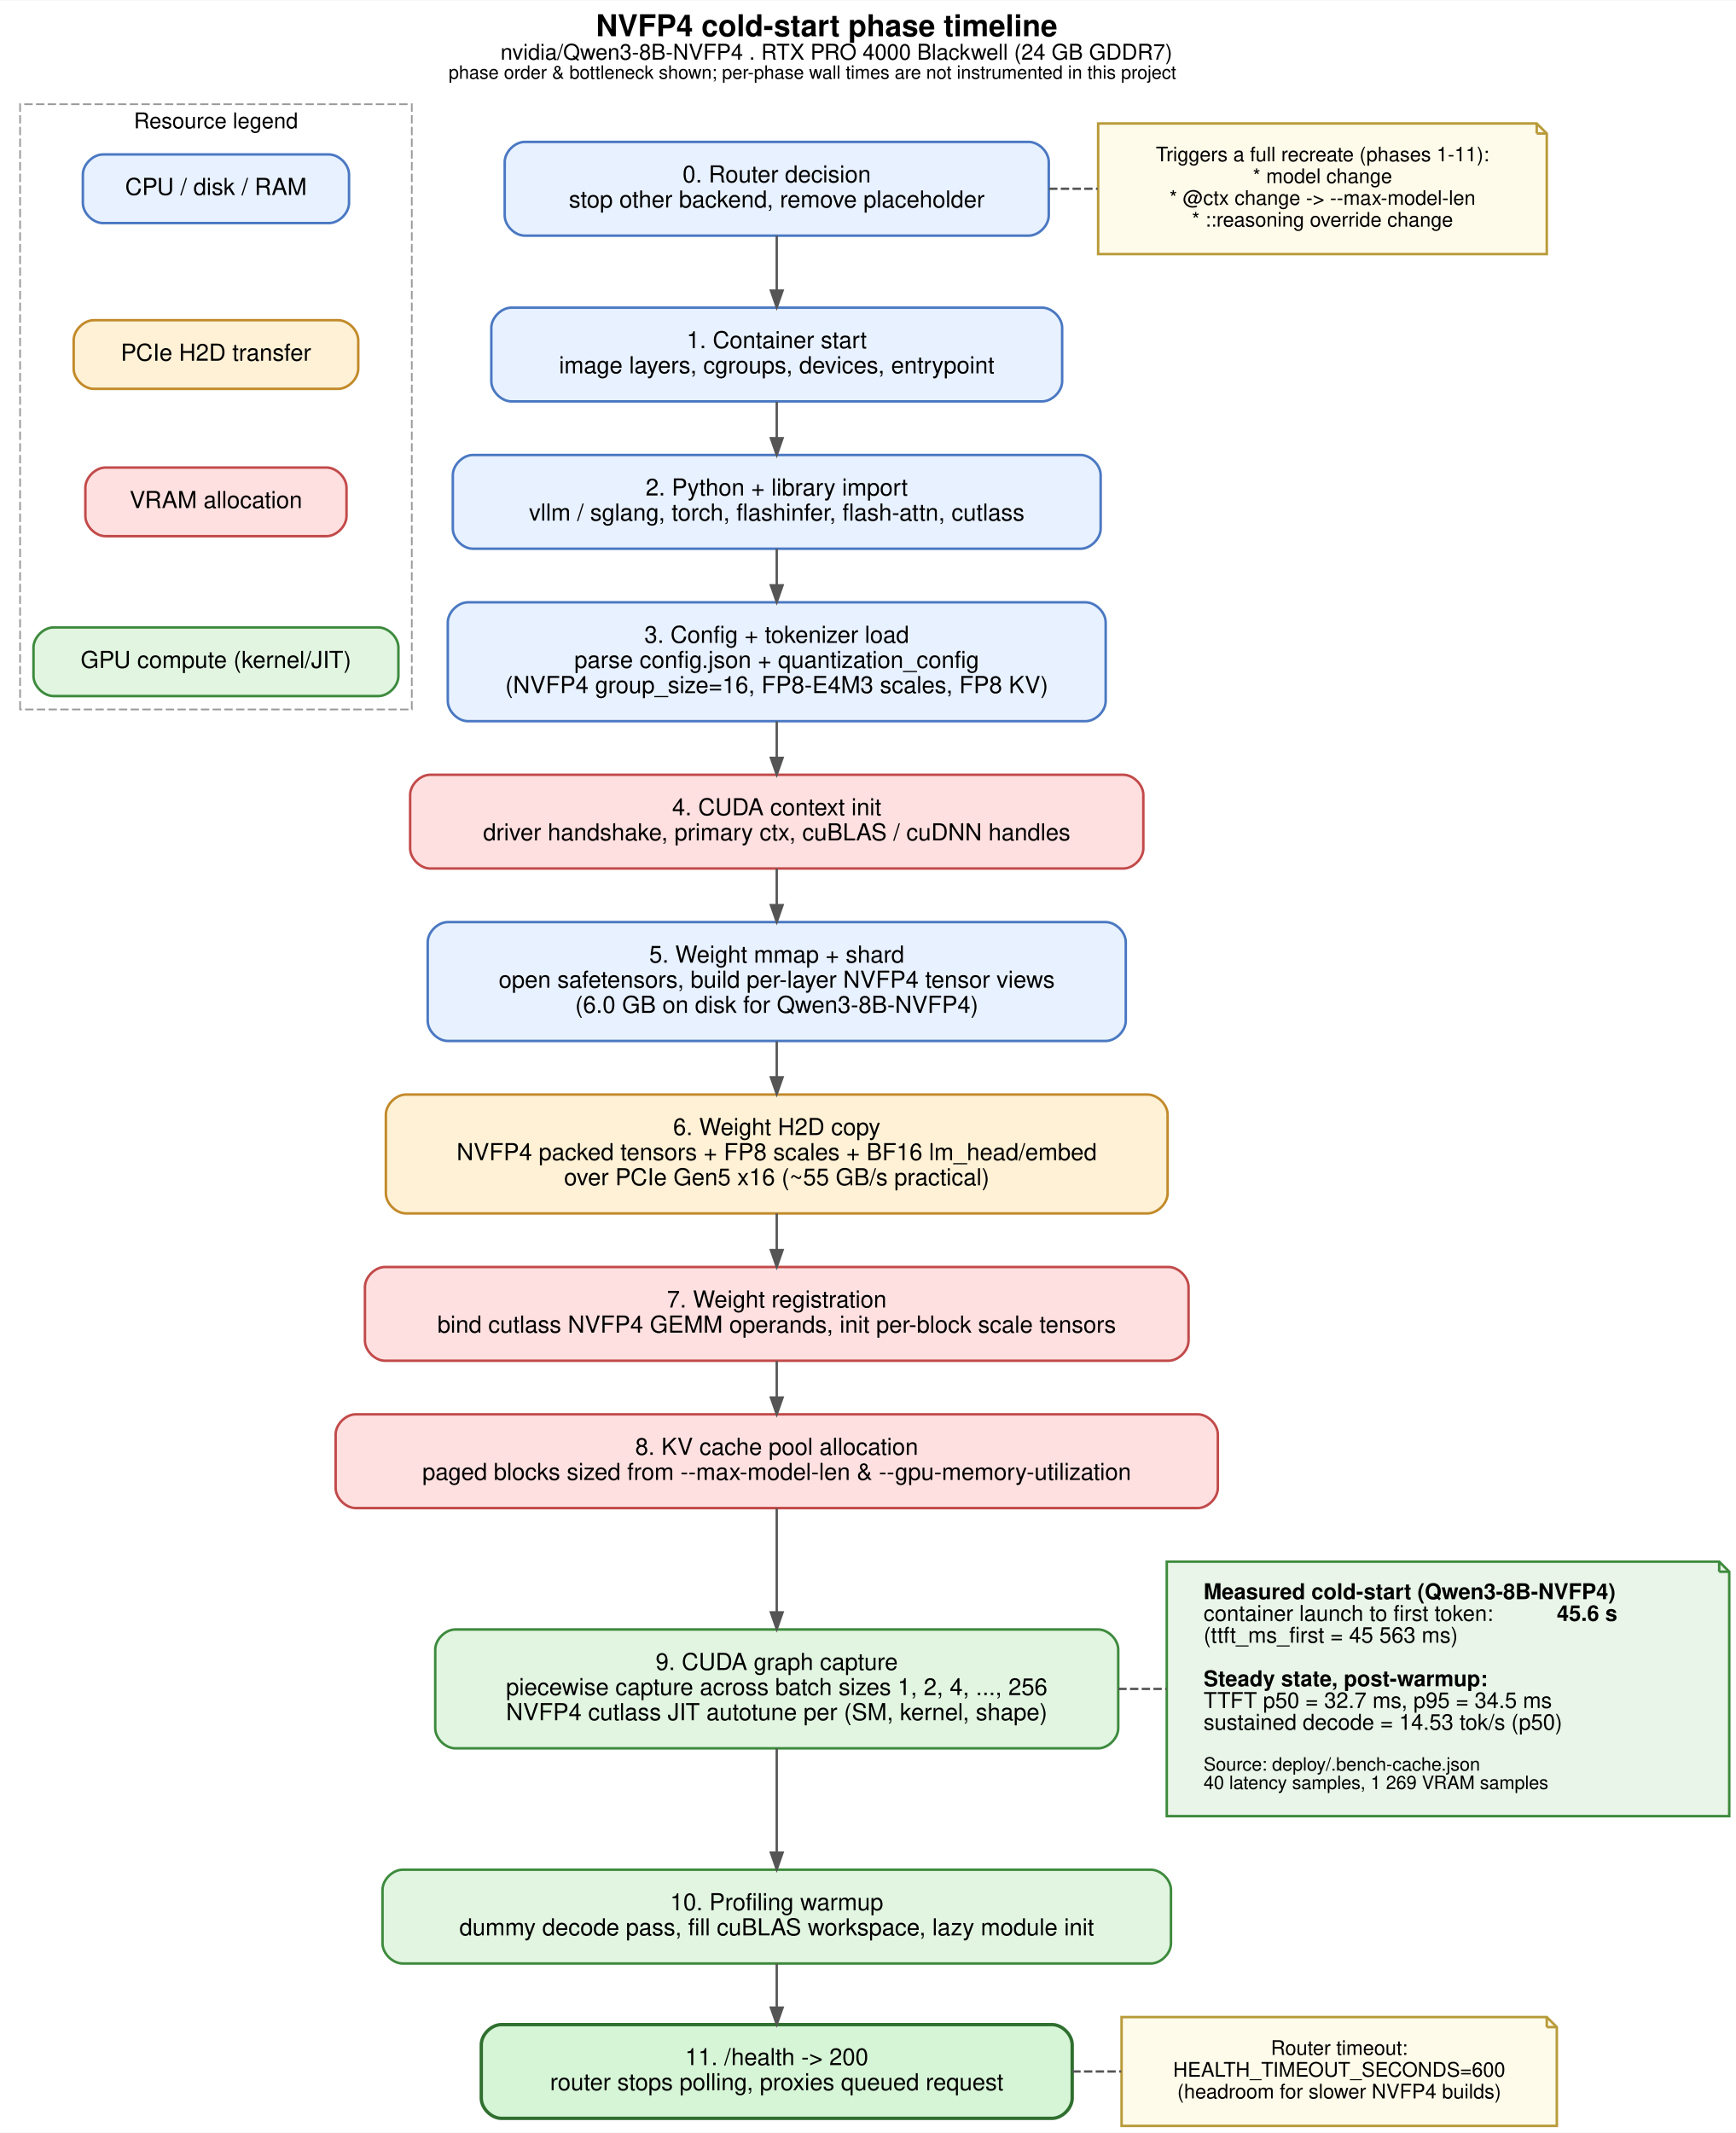
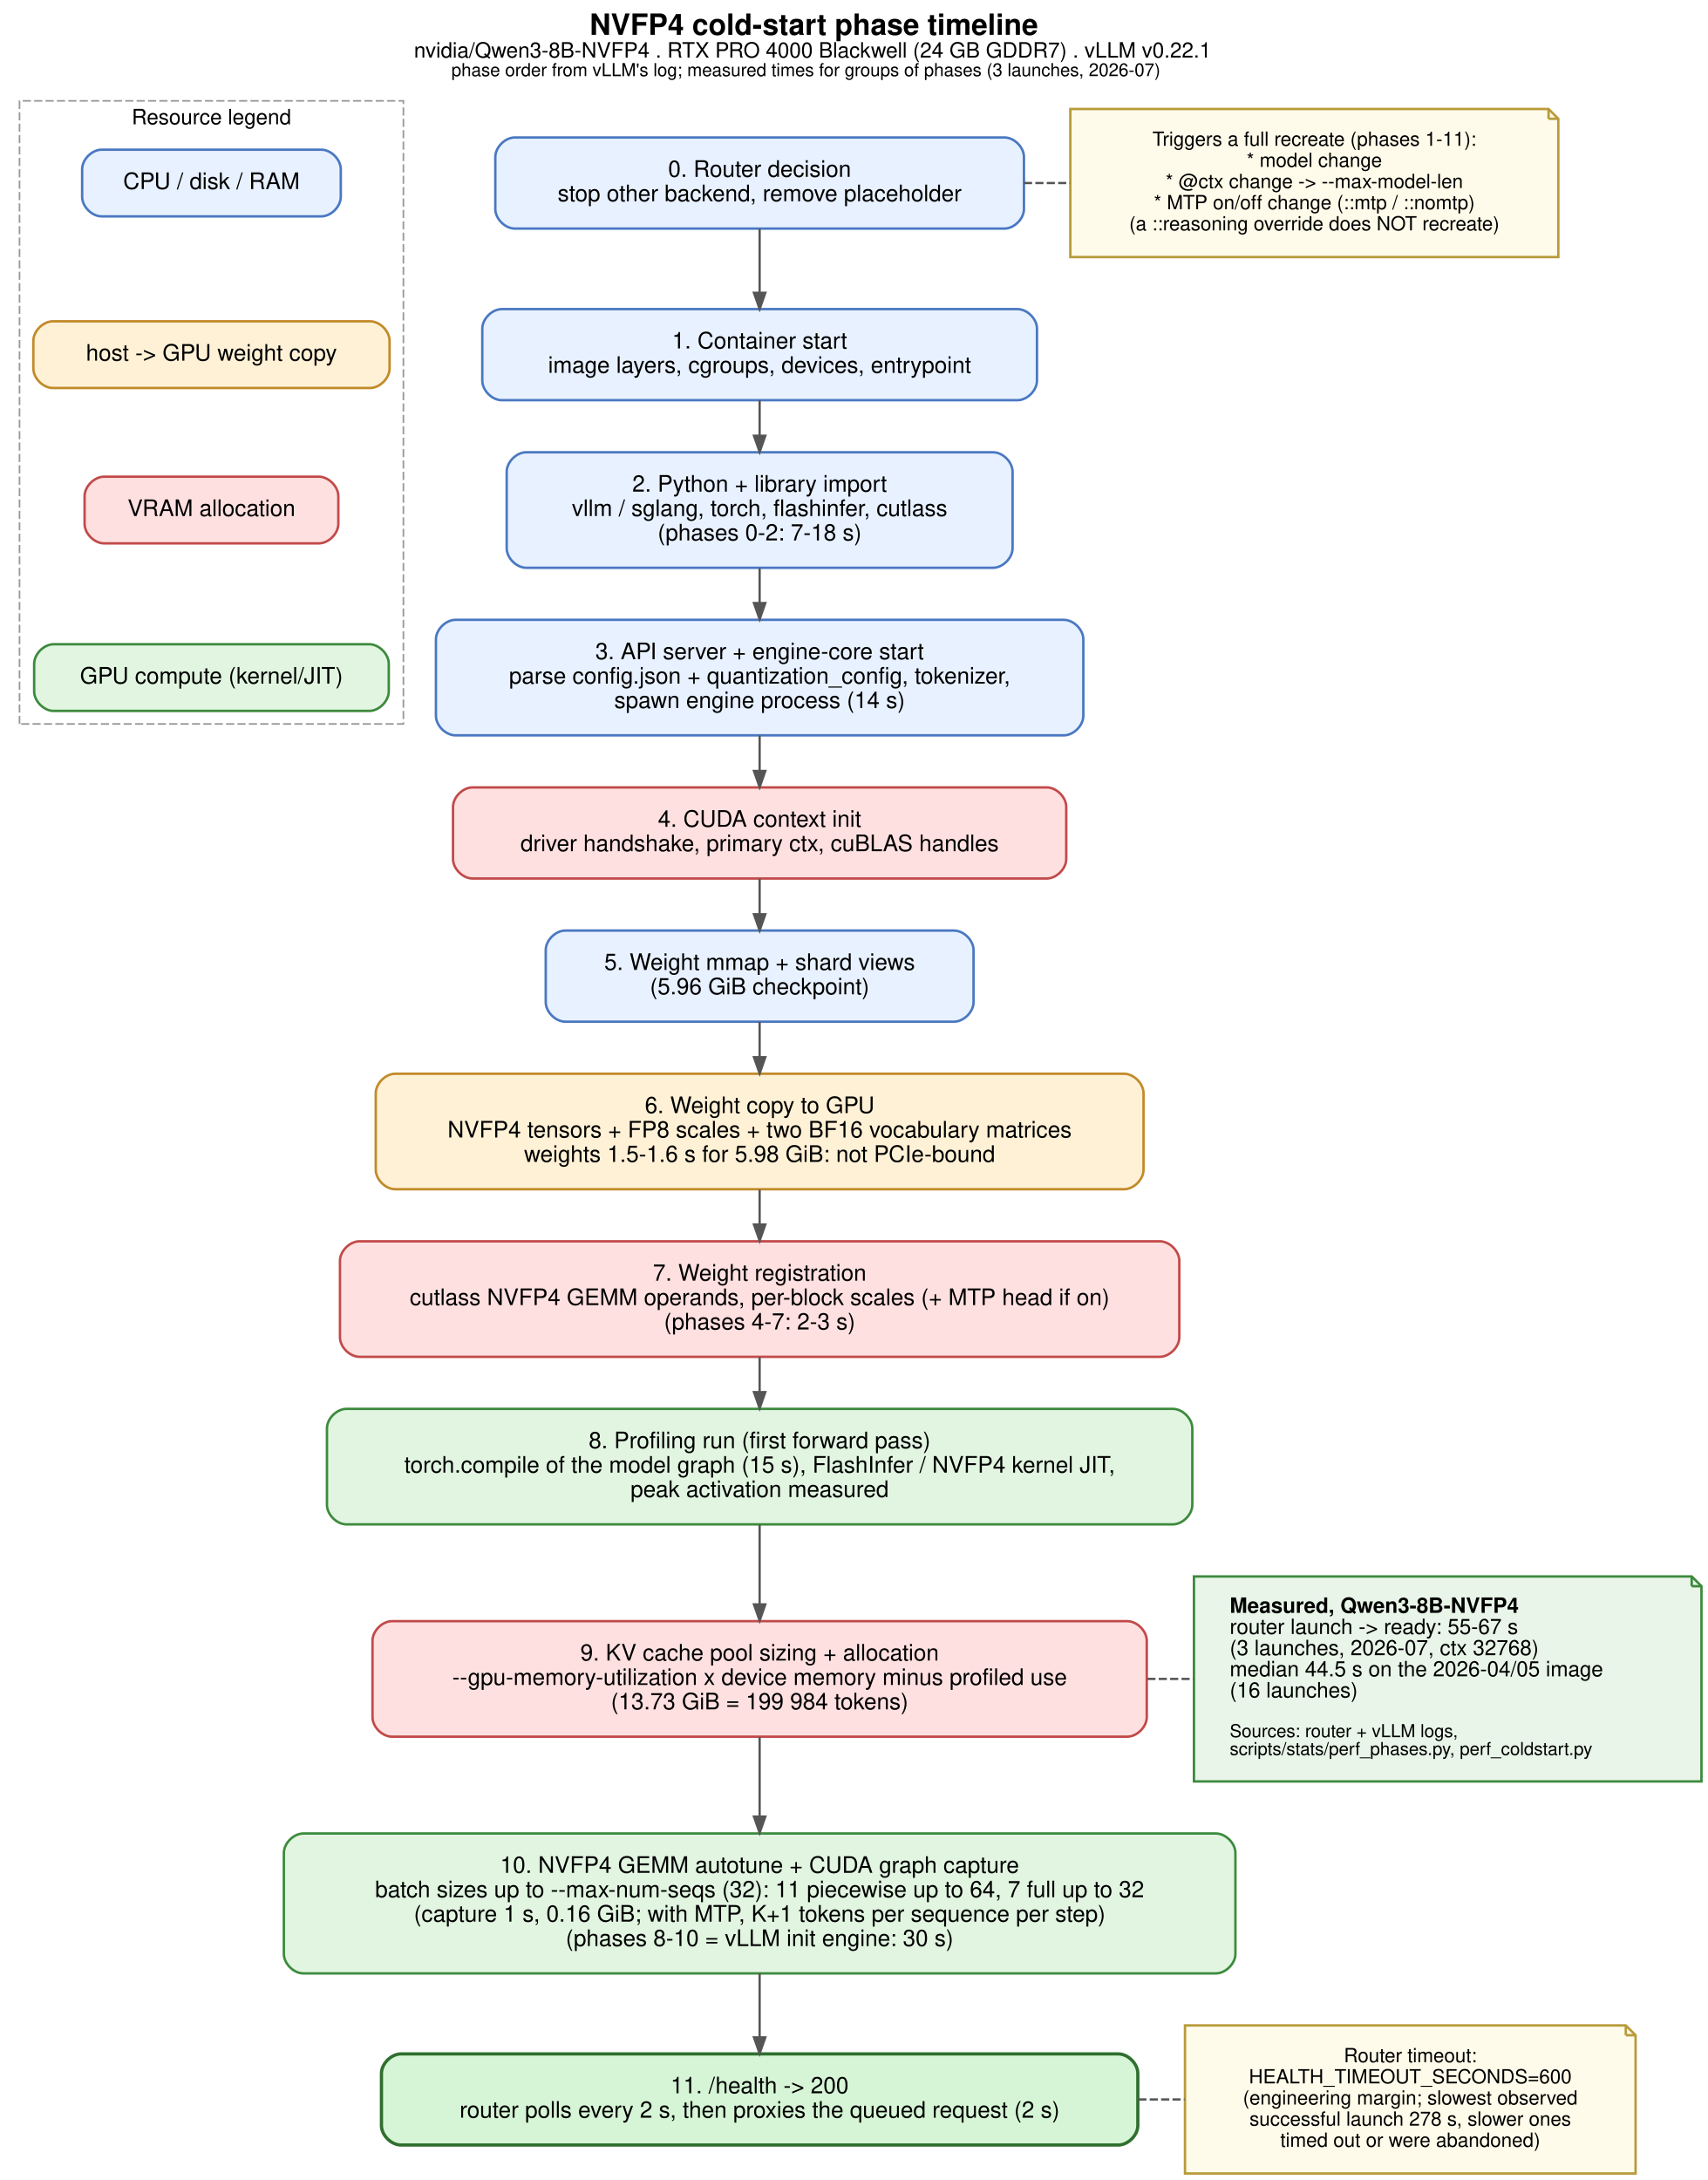
- <svg xmlns="http://www.w3.org/2000/svg" width="1037pt" height="1274pt" viewBox="0.00 0.00 1037.00 1273.50">
-   <g id="graph0" class="graph" transform="scale(1 1) rotate(0) translate(4 1269.5)">
-     <polygon fill="white" stroke="transparent" points="-4,4 -4,-1269.5 1033,-1269.5 1033,4 -4,4" />
-     <text text-anchor="start" x="352" y="-1248.1" font-family="Helvetica,sans-Serif" font-weight="bold" font-size="18.00">NVFP4 cold-start phase timeline</text>
-     <text text-anchor="start" x="295" y="-1234.1" font-family="Helvetica,sans-Serif" font-size="13.00">nvidia/Qwen3-8B-NVFP4 . RTX PRO 4000 Blackwell (24 GB GDDR7)</text>
-     <text text-anchor="start" x="264" y="-1222.7" font-family="Helvetica,sans-Serif" font-size="11.00">phase order &amp; bottleneck shown; per-phase wall times are not instrumented in this project</text>
+ <svg xmlns="http://www.w3.org/2000/svg" width="1050pt" height="1340pt" viewBox="0.00 0.00 1050.00 1340.00">
+   <g id="graph0" class="graph" transform="scale(1 1) rotate(0) translate(4 1336)">
+     <polygon fill="white" stroke="transparent" points="-4,4 -4,-1336 1046,-1336 1046,4 -4,4" />
+     <text text-anchor="start" x="358.5" y="-1314.6" font-family="Helvetica,sans-Serif" font-weight="bold" font-size="18.00">NVFP4 cold-start phase timeline</text>
+     <text text-anchor="start" x="250.5" y="-1300.6" font-family="Helvetica,sans-Serif" font-size="13.00">nvidia/Qwen3-8B-NVFP4 . RTX PRO 4000 Blackwell (24 GB GDDR7) . vLLM v0.22.1</text>
+     <text text-anchor="start" x="273.5" y="-1289.2" font-family="Helvetica,sans-Serif" font-size="11.00">phase order from vLLM's log; measured times for groups of phases (3 launches, 2026-07)</text>
    <g id="clust1" class="cluster">
-       <polygon fill="none" stroke="#999999" stroke-dasharray="5,2" points="8,-846 8,-1207.5 242,-1207.5 242,-846 8,-846" />
-       <text text-anchor="middle" x="125" y="-1193.1" font-family="Helvetica,sans-Serif" font-size="13.00">Resource legend</text>
+       <polygon fill="none" stroke="#999999" stroke-dasharray="5,2" points="8,-891 8,-1274 244,-1274 244,-891 8,-891" />
+       <text text-anchor="middle" x="126" y="-1259.6" font-family="Helvetica,sans-Serif" font-size="13.00">Resource legend</text>
    </g>
    <g id="node1" class="node">
-       <path fill="#e8f1ff" stroke="#4a78c2" stroke-width="1.5" d="M192.5,-1177.5C192.5,-1177.5 57.5,-1177.5 57.5,-1177.5 51.5,-1177.5 45.5,-1171.5 45.5,-1165.5 45.5,-1165.5 45.5,-1148.5 45.5,-1148.5 45.5,-1142.5 51.5,-1136.5 57.5,-1136.5 57.5,-1136.5 192.5,-1136.5 192.5,-1136.5 198.5,-1136.5 204.5,-1142.5 204.5,-1148.5 204.5,-1148.5 204.5,-1165.5 204.5,-1165.5 204.5,-1171.5 198.5,-1177.5 192.5,-1177.5" />
-       <text text-anchor="middle" x="125" y="-1153.3" font-family="Helvetica,sans-Serif" font-size="14.00">CPU / disk / RAM</text>
+       <path fill="#e8f1ff" stroke="#4a78c2" stroke-width="1.5" d="M193.5,-1244C193.5,-1244 58.5,-1244 58.5,-1244 52.5,-1244 46.5,-1238 46.5,-1232 46.5,-1232 46.5,-1215 46.5,-1215 46.5,-1209 52.5,-1203 58.5,-1203 58.5,-1203 193.5,-1203 193.5,-1203 199.5,-1203 205.5,-1209 205.5,-1215 205.5,-1215 205.5,-1232 205.5,-1232 205.5,-1238 199.5,-1244 193.5,-1244" />
+       <text text-anchor="middle" x="126" y="-1219.8" font-family="Helvetica,sans-Serif" font-size="14.00">CPU / disk / RAM</text>
    </g>
    <g id="node2" class="node">
-       <path fill="#fff1d6" stroke="#c28a2a" stroke-width="1.5" d="M198,-1078.5C198,-1078.5 52,-1078.5 52,-1078.5 46,-1078.5 40,-1072.5 40,-1066.5 40,-1066.5 40,-1049.5 40,-1049.5 40,-1043.5 46,-1037.5 52,-1037.5 52,-1037.5 198,-1037.5 198,-1037.5 204,-1037.5 210,-1043.5 210,-1049.5 210,-1049.5 210,-1066.5 210,-1066.5 210,-1072.5 204,-1078.5 198,-1078.5" />
-       <text text-anchor="middle" x="125" y="-1054.3" font-family="Helvetica,sans-Serif" font-size="14.00">PCIe H2D transfer</text>
+       <path fill="#fff1d6" stroke="#c28a2a" stroke-width="1.5" d="M223.5,-1138.5C223.5,-1138.5 28.5,-1138.5 28.5,-1138.5 22.5,-1138.5 16.5,-1132.5 16.5,-1126.5 16.5,-1126.5 16.5,-1109.5 16.5,-1109.5 16.5,-1103.5 22.5,-1097.5 28.5,-1097.5 28.5,-1097.5 223.5,-1097.5 223.5,-1097.5 229.5,-1097.5 235.5,-1103.5 235.5,-1109.5 235.5,-1109.5 235.5,-1126.5 235.5,-1126.5 235.5,-1132.5 229.5,-1138.5 223.5,-1138.5" />
+       <text text-anchor="middle" x="126" y="-1114.3" font-family="Helvetica,sans-Serif" font-size="14.00">host -&gt; GPU weight copy</text>
    </g>
    <g id="node3" class="node">
-       <path fill="#ffe0e0" stroke="#c24a4a" stroke-width="1.5" d="M191,-990.5C191,-990.5 59,-990.5 59,-990.5 53,-990.5 47,-984.5 47,-978.5 47,-978.5 47,-961.5 47,-961.5 47,-955.5 53,-949.5 59,-949.5 59,-949.5 191,-949.5 191,-949.5 197,-949.5 203,-955.5 203,-961.5 203,-961.5 203,-978.5 203,-978.5 203,-984.5 197,-990.5 191,-990.5" />
-       <text text-anchor="middle" x="125" y="-966.3" font-family="Helvetica,sans-Serif" font-size="14.00">VRAM allocation</text>
+       <path fill="#ffe0e0" stroke="#c24a4a" stroke-width="1.5" d="M192,-1043C192,-1043 60,-1043 60,-1043 54,-1043 48,-1037 48,-1031 48,-1031 48,-1014 48,-1014 48,-1008 54,-1002 60,-1002 60,-1002 192,-1002 192,-1002 198,-1002 204,-1008 204,-1014 204,-1014 204,-1031 204,-1031 204,-1037 198,-1043 192,-1043" />
+       <text text-anchor="middle" x="126" y="-1018.8" font-family="Helvetica,sans-Serif" font-size="14.00">VRAM allocation</text>
    </g>
    <g id="node4" class="node">
-       <path fill="#e1f5e1" stroke="#3d8a3d" stroke-width="1.5" d="M222,-895C222,-895 28,-895 28,-895 22,-895 16,-889 16,-883 16,-883 16,-866 16,-866 16,-860 22,-854 28,-854 28,-854 222,-854 222,-854 228,-854 234,-860 234,-866 234,-866 234,-883 234,-883 234,-889 228,-895 222,-895" />
-       <text text-anchor="middle" x="125" y="-870.8" font-family="Helvetica,sans-Serif" font-size="14.00">GPU compute (kernel/JIT)</text>
+       <path fill="#e1f5e1" stroke="#3d8a3d" stroke-width="1.5" d="M223,-940C223,-940 29,-940 29,-940 23,-940 17,-934 17,-928 17,-928 17,-911 17,-911 17,-905 23,-899 29,-899 29,-899 223,-899 223,-899 229,-899 235,-905 235,-911 235,-911 235,-928 235,-928 235,-934 229,-940 223,-940" />
+       <text text-anchor="middle" x="126" y="-915.8" font-family="Helvetica,sans-Serif" font-size="14.00">GPU compute (kernel/JIT)</text>
    </g>
    <g id="node5" class="node">
-       <path fill="#e8f1ff" stroke="#4a78c2" stroke-width="1.5" d="M610.5,-1185C610.5,-1185 309.5,-1185 309.5,-1185 303.5,-1185 297.5,-1179 297.5,-1173 297.5,-1173 297.5,-1141 297.5,-1141 297.5,-1135 303.5,-1129 309.5,-1129 309.5,-1129 610.5,-1129 610.5,-1129 616.5,-1129 622.5,-1135 622.5,-1141 622.5,-1141 622.5,-1173 622.5,-1173 622.5,-1179 616.5,-1185 610.5,-1185" />
-       <text text-anchor="middle" x="460" y="-1160.8" font-family="Helvetica,sans-Serif" font-size="14.00">0. Router decision</text>
-       <text text-anchor="middle" x="460" y="-1145.8" font-family="Helvetica,sans-Serif" font-size="14.00">stop other backend, remove placeholder</text>
+       <path fill="#e8f1ff" stroke="#4a78c2" stroke-width="1.5" d="M613.5,-1251.5C613.5,-1251.5 312.5,-1251.5 312.5,-1251.5 306.5,-1251.5 300.5,-1245.5 300.5,-1239.5 300.5,-1239.5 300.5,-1207.5 300.5,-1207.5 300.5,-1201.5 306.5,-1195.5 312.5,-1195.5 312.5,-1195.5 613.5,-1195.5 613.5,-1195.5 619.5,-1195.5 625.5,-1201.5 625.5,-1207.5 625.5,-1207.5 625.5,-1239.5 625.5,-1239.5 625.5,-1245.5 619.5,-1251.5 613.5,-1251.5" />
+       <text text-anchor="middle" x="463" y="-1227.3" font-family="Helvetica,sans-Serif" font-size="14.00">0. Router decision</text>
+       <text text-anchor="middle" x="463" y="-1212.3" font-family="Helvetica,sans-Serif" font-size="14.00">stop other backend, remove placeholder</text>
    </g>
    <g id="node6" class="node">
-       <path fill="#e8f1ff" stroke="#4a78c2" stroke-width="1.5" d="M618.5,-1086C618.5,-1086 301.5,-1086 301.5,-1086 295.5,-1086 289.5,-1080 289.5,-1074 289.5,-1074 289.5,-1042 289.5,-1042 289.5,-1036 295.5,-1030 301.5,-1030 301.5,-1030 618.5,-1030 618.5,-1030 624.5,-1030 630.5,-1036 630.5,-1042 630.5,-1042 630.5,-1074 630.5,-1074 630.5,-1080 624.5,-1086 618.5,-1086" />
-       <text text-anchor="middle" x="460" y="-1061.8" font-family="Helvetica,sans-Serif" font-size="14.00">1. Container start</text>
-       <text text-anchor="middle" x="460" y="-1046.8" font-family="Helvetica,sans-Serif" font-size="14.00">image layers, cgroups, devices, entrypoint</text>
+       <path fill="#e8f1ff" stroke="#4a78c2" stroke-width="1.5" d="M621.5,-1146C621.5,-1146 304.5,-1146 304.5,-1146 298.5,-1146 292.5,-1140 292.5,-1134 292.5,-1134 292.5,-1102 292.5,-1102 292.5,-1096 298.5,-1090 304.5,-1090 304.5,-1090 621.5,-1090 621.5,-1090 627.5,-1090 633.5,-1096 633.5,-1102 633.5,-1102 633.5,-1134 633.5,-1134 633.5,-1140 627.5,-1146 621.5,-1146" />
+       <text text-anchor="middle" x="463" y="-1121.8" font-family="Helvetica,sans-Serif" font-size="14.00">1. Container start</text>
+       <text text-anchor="middle" x="463" y="-1106.8" font-family="Helvetica,sans-Serif" font-size="14.00">image layers, cgroups, devices, entrypoint</text>
    </g>
    <g id="edge4" class="edge">
-       <path fill="none" stroke="#555555" stroke-width="1.4" d="M460,-1128.98C460,-1118.87 460,-1107.2 460,-1096.32" />
-       <polygon fill="#555555" stroke="#555555" stroke-width="1.4" points="463.5,-1096.21 460,-1086.21 456.5,-1096.21 463.5,-1096.21" />
+       <path fill="none" stroke="#555555" stroke-width="1.4" d="M463,-1195.31C463,-1183.3 463,-1169 463,-1156.05" />
+       <polygon fill="#555555" stroke="#555555" stroke-width="1.4" points="466.5,-1156.01 463,-1146.01 459.5,-1156.01 466.5,-1156.01" />
    </g>
    <g id="node17" class="node">
-       <polygon fill="#fffbea" stroke="#b89b3a" stroke-width="1.5" points="914,-1196 652,-1196 652,-1118 920,-1118 920,-1190 914,-1196" />
-       <polyline fill="none" stroke="#b89b3a" stroke-width="1.5" points="914,-1196 914,-1190 " />
-       <polyline fill="none" stroke="#b89b3a" stroke-width="1.5" points="920,-1190 914,-1190 " />
-       <text text-anchor="middle" x="786" y="-1173.4" font-family="Helvetica,sans-Serif" font-size="12.00">Triggers a full recreate (phases 1-11):</text>
-       <text text-anchor="middle" x="786" y="-1160.4" font-family="Helvetica,sans-Serif" font-size="12.00">* model change</text>
-       <text text-anchor="middle" x="786" y="-1147.4" font-family="Helvetica,sans-Serif" font-size="12.00">* @ctx change -&gt; --max-model-len</text>
-       <text text-anchor="middle" x="786" y="-1134.4" font-family="Helvetica,sans-Serif" font-size="12.00">* ::reasoning override change</text>
+       <polygon fill="#fffbea" stroke="#b89b3a" stroke-width="1.5" points="948,-1269 654,-1269 654,-1178 954,-1178 954,-1263 948,-1269" />
+       <polyline fill="none" stroke="#b89b3a" stroke-width="1.5" points="948,-1269 948,-1263 " />
+       <polyline fill="none" stroke="#b89b3a" stroke-width="1.5" points="954,-1263 948,-1263 " />
+       <text text-anchor="middle" x="804" y="-1246.4" font-family="Helvetica,sans-Serif" font-size="12.00">Triggers a full recreate (phases 1-11):</text>
+       <text text-anchor="middle" x="804" y="-1233.4" font-family="Helvetica,sans-Serif" font-size="12.00">* model change</text>
+       <text text-anchor="middle" x="804" y="-1220.4" font-family="Helvetica,sans-Serif" font-size="12.00">* @ctx change -&gt; --max-model-len</text>
+       <text text-anchor="middle" x="804" y="-1207.4" font-family="Helvetica,sans-Serif" font-size="12.00">* MTP on/off change (::mtp / ::nomtp)</text>
+       <text text-anchor="middle" x="804" y="-1194.4" font-family="Helvetica,sans-Serif" font-size="12.00">(a ::reasoning override does NOT recreate)</text>
    </g>
    <g id="edge15" class="edge">
-       <path fill="none" stroke="#555555" stroke-width="1.4" stroke-dasharray="5,2" d="M622.68,-1157C632.36,-1157 642.03,-1157 651.71,-1157" />
+       <path fill="none" stroke="#555555" stroke-width="1.4" stroke-dasharray="5,2" d="M625.51,-1223.5C634.92,-1223.5 644.33,-1223.5 653.75,-1223.5" />
    </g>
    <g id="node7" class="node">
-       <path fill="#e8f1ff" stroke="#4a78c2" stroke-width="1.5" d="M641.5,-998C641.5,-998 278.5,-998 278.5,-998 272.5,-998 266.5,-992 266.5,-986 266.5,-986 266.5,-954 266.5,-954 266.5,-948 272.5,-942 278.5,-942 278.5,-942 641.5,-942 641.5,-942 647.5,-942 653.5,-948 653.5,-954 653.5,-954 653.5,-986 653.5,-986 653.5,-992 647.5,-998 641.5,-998" />
-       <text text-anchor="middle" x="460" y="-973.8" font-family="Helvetica,sans-Serif" font-size="14.00">2. Python + library import</text>
-       <text text-anchor="middle" x="460" y="-958.8" font-family="Helvetica,sans-Serif" font-size="14.00">vllm / sglang, torch, flashinfer, flash-attn, cutlass</text>
+       <path fill="#e8f1ff" stroke="#4a78c2" stroke-width="1.5" d="M606.5,-1058C606.5,-1058 319.5,-1058 319.5,-1058 313.5,-1058 307.5,-1052 307.5,-1046 307.5,-1046 307.5,-999 307.5,-999 307.5,-993 313.5,-987 319.5,-987 319.5,-987 606.5,-987 606.5,-987 612.5,-987 618.5,-993 618.5,-999 618.5,-999 618.5,-1046 618.5,-1046 618.5,-1052 612.5,-1058 606.5,-1058" />
+       <text text-anchor="middle" x="463" y="-1033.8" font-family="Helvetica,sans-Serif" font-size="14.00">2. Python + library import</text>
+       <text text-anchor="middle" x="463" y="-1018.8" font-family="Helvetica,sans-Serif" font-size="14.00">vllm / sglang, torch, flashinfer, cutlass</text>
+       <text text-anchor="middle" x="463" y="-1003.8" font-family="Helvetica,sans-Serif" font-size="14.00">(phases 0-2: 7-18 s)</text>
    </g>
    <g id="edge5" class="edge">
-       <path fill="none" stroke="#555555" stroke-width="1.4" d="M460,-1029.79C460,-1022.9 460,-1015.38 460,-1008.09" />
-       <polygon fill="#555555" stroke="#555555" stroke-width="1.4" points="463.5,-1008.03 460,-998.03 456.5,-1008.03 463.5,-1008.03" />
+       <path fill="none" stroke="#555555" stroke-width="1.4" d="M463,-1089.96C463,-1083.13 463,-1075.63 463,-1068.19" />
+       <polygon fill="#555555" stroke="#555555" stroke-width="1.4" points="466.5,-1068.16 463,-1058.16 459.5,-1068.16 466.5,-1068.16" />
    </g>
    <g id="node8" class="node">
-       <path fill="#e8f1ff" stroke="#4a78c2" stroke-width="1.5" d="M644.5,-910C644.5,-910 275.5,-910 275.5,-910 269.5,-910 263.5,-904 263.5,-898 263.5,-898 263.5,-851 263.5,-851 263.5,-845 269.5,-839 275.5,-839 275.5,-839 644.5,-839 644.5,-839 650.5,-839 656.5,-845 656.5,-851 656.5,-851 656.5,-898 656.5,-898 656.5,-904 650.5,-910 644.5,-910" />
-       <text text-anchor="middle" x="460" y="-885.8" font-family="Helvetica,sans-Serif" font-size="14.00">3. Config + tokenizer load</text>
-       <text text-anchor="middle" x="460" y="-870.8" font-family="Helvetica,sans-Serif" font-size="14.00">parse config.json + quantization_config</text>
-       <text text-anchor="middle" x="460" y="-855.8" font-family="Helvetica,sans-Serif" font-size="14.00">(NVFP4 group_size=16, FP8-E4M3 scales, FP8 KV)</text>
+       <path fill="#e8f1ff" stroke="#4a78c2" stroke-width="1.5" d="M650,-955C650,-955 276,-955 276,-955 270,-955 264,-949 264,-943 264,-943 264,-896 264,-896 264,-890 270,-884 276,-884 276,-884 650,-884 650,-884 656,-884 662,-890 662,-896 662,-896 662,-943 662,-943 662,-949 656,-955 650,-955" />
+       <text text-anchor="middle" x="463" y="-930.8" font-family="Helvetica,sans-Serif" font-size="14.00">3. API server + engine-core start</text>
+       <text text-anchor="middle" x="463" y="-915.8" font-family="Helvetica,sans-Serif" font-size="14.00">parse config.json + quantization_config, tokenizer,</text>
+       <text text-anchor="middle" x="463" y="-900.8" font-family="Helvetica,sans-Serif" font-size="14.00">spawn engine process (14 s)</text>
    </g>
    <g id="edge6" class="edge">
-       <path fill="none" stroke="#555555" stroke-width="1.4" d="M460,-941.96C460,-935.13 460,-927.63 460,-920.19" />
-       <polygon fill="#555555" stroke="#555555" stroke-width="1.4" points="463.5,-920.16 460,-910.16 456.5,-920.16 463.5,-920.16" />
+       <path fill="none" stroke="#555555" stroke-width="1.4" d="M463,-986.74C463,-979.92 463,-972.67 463,-965.56" />
+       <polygon fill="#555555" stroke="#555555" stroke-width="1.4" points="466.5,-965.32 463,-955.32 459.5,-965.32 466.5,-965.32" />
    </g>
    <g id="node9" class="node">
-       <path fill="#ffe0e0" stroke="#c24a4a" stroke-width="1.5" d="M667,-807C667,-807 253,-807 253,-807 247,-807 241,-801 241,-795 241,-795 241,-763 241,-763 241,-757 247,-751 253,-751 253,-751 667,-751 667,-751 673,-751 679,-757 679,-763 679,-763 679,-795 679,-795 679,-801 673,-807 667,-807" />
-       <text text-anchor="middle" x="460" y="-782.8" font-family="Helvetica,sans-Serif" font-size="14.00">4. CUDA context init</text>
-       <text text-anchor="middle" x="460" y="-767.8" font-family="Helvetica,sans-Serif" font-size="14.00">driver handshake, primary ctx, cuBLAS / cuDNN handles</text>
+       <path fill="#ffe0e0" stroke="#c24a4a" stroke-width="1.5" d="M639.5,-852C639.5,-852 286.5,-852 286.5,-852 280.5,-852 274.5,-846 274.5,-840 274.5,-840 274.5,-808 274.5,-808 274.5,-802 280.5,-796 286.5,-796 286.5,-796 639.5,-796 639.5,-796 645.5,-796 651.5,-802 651.5,-808 651.5,-808 651.5,-840 651.5,-840 651.5,-846 645.5,-852 639.5,-852" />
+       <text text-anchor="middle" x="463" y="-827.8" font-family="Helvetica,sans-Serif" font-size="14.00">4. CUDA context init</text>
+       <text text-anchor="middle" x="463" y="-812.8" font-family="Helvetica,sans-Serif" font-size="14.00">driver handshake, primary ctx, cuBLAS handles</text>
    </g>
    <g id="edge7" class="edge">
-       <path fill="none" stroke="#555555" stroke-width="1.4" d="M460,-838.95C460,-831.89 460,-824.43 460,-817.28" />
-       <polygon fill="#555555" stroke="#555555" stroke-width="1.4" points="463.5,-817.11 460,-807.11 456.5,-817.11 463.5,-817.11" />
+       <path fill="none" stroke="#555555" stroke-width="1.4" d="M463,-883.95C463,-876.89 463,-869.43 463,-862.28" />
+       <polygon fill="#555555" stroke="#555555" stroke-width="1.4" points="466.5,-862.11 463,-852.11 459.5,-862.11 466.5,-862.11" />
    </g>
    <g id="node10" class="node">
-       <path fill="#e8f1ff" stroke="#4a78c2" stroke-width="1.5" d="M656.5,-719C656.5,-719 263.5,-719 263.5,-719 257.5,-719 251.5,-713 251.5,-707 251.5,-707 251.5,-660 251.5,-660 251.5,-654 257.5,-648 263.5,-648 263.5,-648 656.5,-648 656.5,-648 662.5,-648 668.5,-654 668.5,-660 668.5,-660 668.5,-707 668.5,-707 668.5,-713 662.5,-719 656.5,-719" />
-       <text text-anchor="middle" x="460" y="-694.8" font-family="Helvetica,sans-Serif" font-size="14.00">5. Weight mmap + shard</text>
-       <text text-anchor="middle" x="460" y="-679.8" font-family="Helvetica,sans-Serif" font-size="14.00">open safetensors, build per-layer NVFP4 tensor views</text>
-       <text text-anchor="middle" x="460" y="-664.8" font-family="Helvetica,sans-Serif" font-size="14.00">(6.0 GB on disk for Qwen3-8B-NVFP4)</text>
+       <path fill="#e8f1ff" stroke="#4a78c2" stroke-width="1.5" d="M582.5,-764C582.5,-764 343.5,-764 343.5,-764 337.5,-764 331.5,-758 331.5,-752 331.5,-752 331.5,-720 331.5,-720 331.5,-714 337.5,-708 343.5,-708 343.5,-708 582.5,-708 582.5,-708 588.5,-708 594.5,-714 594.5,-720 594.5,-720 594.5,-752 594.5,-752 594.5,-758 588.5,-764 582.5,-764" />
+       <text text-anchor="middle" x="463" y="-739.8" font-family="Helvetica,sans-Serif" font-size="14.00">5. Weight mmap + shard views</text>
+       <text text-anchor="middle" x="463" y="-724.8" font-family="Helvetica,sans-Serif" font-size="14.00">(5.96 GiB checkpoint)</text>
    </g>
    <g id="edge8" class="edge">
-       <path fill="none" stroke="#555555" stroke-width="1.4" d="M460,-750.96C460,-744.13 460,-736.63 460,-729.19" />
-       <polygon fill="#555555" stroke="#555555" stroke-width="1.4" points="463.5,-729.16 460,-719.16 456.5,-729.16 463.5,-729.16" />
+       <path fill="none" stroke="#555555" stroke-width="1.4" d="M463,-795.79C463,-788.9 463,-781.38 463,-774.09" />
+       <polygon fill="#555555" stroke="#555555" stroke-width="1.4" points="466.5,-774.03 463,-764.03 459.5,-774.03 466.5,-774.03" />
    </g>
    <g id="node11" class="node">
-       <path fill="#fff1d6" stroke="#c28a2a" stroke-width="1.5" d="M681.5,-616C681.5,-616 238.5,-616 238.5,-616 232.5,-616 226.5,-610 226.5,-604 226.5,-604 226.5,-557 226.5,-557 226.5,-551 232.5,-545 238.5,-545 238.5,-545 681.5,-545 681.5,-545 687.5,-545 693.5,-551 693.5,-557 693.5,-557 693.5,-604 693.5,-604 693.5,-610 687.5,-616 681.5,-616" />
-       <text text-anchor="middle" x="460" y="-591.8" font-family="Helvetica,sans-Serif" font-size="14.00">6. Weight H2D copy</text>
-       <text text-anchor="middle" x="460" y="-576.8" font-family="Helvetica,sans-Serif" font-size="14.00">NVFP4 packed tensors + FP8 scales + BF16 lm_head/embed</text>
-       <text text-anchor="middle" x="460" y="-561.8" font-family="Helvetica,sans-Serif" font-size="14.00">over PCIe Gen5 x16 (~55 GB/s practical)</text>
+       <path fill="#fff1d6" stroke="#c28a2a" stroke-width="1.5" d="M687,-676C687,-676 239,-676 239,-676 233,-676 227,-670 227,-664 227,-664 227,-617 227,-617 227,-611 233,-605 239,-605 239,-605 687,-605 687,-605 693,-605 699,-611 699,-617 699,-617 699,-664 699,-664 699,-670 693,-676 687,-676" />
+       <text text-anchor="middle" x="463" y="-651.8" font-family="Helvetica,sans-Serif" font-size="14.00">6. Weight copy to GPU</text>
+       <text text-anchor="middle" x="463" y="-636.8" font-family="Helvetica,sans-Serif" font-size="14.00">NVFP4 tensors + FP8 scales + two BF16 vocabulary matrices</text>
+       <text text-anchor="middle" x="463" y="-621.8" font-family="Helvetica,sans-Serif" font-size="14.00">weights 1.5-1.6 s for 5.98 GiB: not PCIe-bound</text>
    </g>
    <g id="edge9" class="edge">
-       <path fill="none" stroke="#555555" stroke-width="1.4" d="M460,-647.74C460,-640.92 460,-633.67 460,-626.56" />
-       <polygon fill="#555555" stroke="#555555" stroke-width="1.4" points="463.5,-626.32 460,-616.32 456.5,-626.32 463.5,-626.32" />
+       <path fill="none" stroke="#555555" stroke-width="1.4" d="M463,-707.96C463,-701.13 463,-693.63 463,-686.19" />
+       <polygon fill="#555555" stroke="#555555" stroke-width="1.4" points="466.5,-686.16 463,-676.16 459.5,-686.16 466.5,-686.16" />
    </g>
    <g id="node12" class="node">
-       <path fill="#ffe0e0" stroke="#c24a4a" stroke-width="1.5" d="M694,-513C694,-513 226,-513 226,-513 220,-513 214,-507 214,-501 214,-501 214,-469 214,-469 214,-463 220,-457 226,-457 226,-457 694,-457 694,-457 700,-457 706,-463 706,-469 706,-469 706,-501 706,-501 706,-507 700,-513 694,-513" />
-       <text text-anchor="middle" x="460" y="-488.8" font-family="Helvetica,sans-Serif" font-size="14.00">7. Weight registration</text>
-       <text text-anchor="middle" x="460" y="-473.8" font-family="Helvetica,sans-Serif" font-size="14.00">bind cutlass NVFP4 GEMM operands, init per-block scale tensors</text>
+       <path fill="#ffe0e0" stroke="#c24a4a" stroke-width="1.5" d="M709,-573C709,-573 217,-573 217,-573 211,-573 205,-567 205,-561 205,-561 205,-514 205,-514 205,-508 211,-502 217,-502 217,-502 709,-502 709,-502 715,-502 721,-508 721,-514 721,-514 721,-561 721,-561 721,-567 715,-573 709,-573" />
+       <text text-anchor="middle" x="463" y="-548.8" font-family="Helvetica,sans-Serif" font-size="14.00">7. Weight registration</text>
+       <text text-anchor="middle" x="463" y="-533.8" font-family="Helvetica,sans-Serif" font-size="14.00">cutlass NVFP4 GEMM operands, per-block scales (+ MTP head if on)</text>
+       <text text-anchor="middle" x="463" y="-518.8" font-family="Helvetica,sans-Serif" font-size="14.00">(phases 4-7: 2-3 s)</text>
    </g>
    <g id="edge10" class="edge">
-       <path fill="none" stroke="#555555" stroke-width="1.4" d="M460,-544.95C460,-537.89 460,-530.43 460,-523.28" />
-       <polygon fill="#555555" stroke="#555555" stroke-width="1.4" points="463.5,-523.11 460,-513.11 456.5,-523.11 463.5,-523.11" />
+       <path fill="none" stroke="#555555" stroke-width="1.4" d="M463,-604.74C463,-597.92 463,-590.67 463,-583.56" />
+       <polygon fill="#555555" stroke="#555555" stroke-width="1.4" points="466.5,-583.32 463,-573.32 459.5,-583.32 466.5,-583.32" />
    </g>
    <g id="node13" class="node">
-       <path fill="#ffe0e0" stroke="#c24a4a" stroke-width="1.5" d="M711.5,-425C711.5,-425 208.5,-425 208.5,-425 202.5,-425 196.5,-419 196.5,-413 196.5,-413 196.5,-381 196.5,-381 196.5,-375 202.5,-369 208.5,-369 208.5,-369 711.5,-369 711.5,-369 717.5,-369 723.5,-375 723.5,-381 723.5,-381 723.5,-413 723.5,-413 723.5,-419 717.5,-425 711.5,-425" />
-       <text text-anchor="middle" x="460" y="-400.8" font-family="Helvetica,sans-Serif" font-size="14.00">8. KV cache pool allocation</text>
-       <text text-anchor="middle" x="460" y="-385.8" font-family="Helvetica,sans-Serif" font-size="14.00">paged blocks sized from --max-model-len &amp; --gpu-memory-utilization</text>
+       <path fill="#e1f5e1" stroke="#3d8a3d" stroke-width="1.5" d="M717,-470C717,-470 209,-470 209,-470 203,-470 197,-464 197,-458 197,-458 197,-411 197,-411 197,-405 203,-399 209,-399 209,-399 717,-399 717,-399 723,-399 729,-405 729,-411 729,-411 729,-458 729,-458 729,-464 723,-470 717,-470" />
+       <text text-anchor="middle" x="463" y="-445.8" font-family="Helvetica,sans-Serif" font-size="14.00">8. Profiling run (first forward pass)</text>
+       <text text-anchor="middle" x="463" y="-430.8" font-family="Helvetica,sans-Serif" font-size="14.00">torch.compile of the model graph (15 s), FlashInfer / NVFP4 kernel JIT,</text>
+       <text text-anchor="middle" x="463" y="-415.8" font-family="Helvetica,sans-Serif" font-size="14.00">peak activation measured</text>
    </g>
    <g id="edge11" class="edge">
-       <path fill="none" stroke="#555555" stroke-width="1.4" d="M460,-456.79C460,-449.9 460,-442.38 460,-435.09" />
-       <polygon fill="#555555" stroke="#555555" stroke-width="1.4" points="463.5,-435.03 460,-425.03 456.5,-435.03 463.5,-435.03" />
+       <path fill="none" stroke="#555555" stroke-width="1.4" d="M463,-501.74C463,-494.92 463,-487.67 463,-480.56" />
+       <polygon fill="#555555" stroke="#555555" stroke-width="1.4" points="466.5,-480.32 463,-470.32 459.5,-480.32 466.5,-480.32" />
    </g>
    <g id="node14" class="node">
-       <path fill="#e1f5e1" stroke="#3d8a3d" stroke-width="1.5" d="M652,-296.5C652,-296.5 268,-296.5 268,-296.5 262,-296.5 256,-290.5 256,-284.5 256,-284.5 256,-237.5 256,-237.5 256,-231.5 262,-225.5 268,-225.5 268,-225.5 652,-225.5 652,-225.5 658,-225.5 664,-231.5 664,-237.5 664,-237.5 664,-284.5 664,-284.5 664,-290.5 658,-296.5 652,-296.5" />
-       <text text-anchor="middle" x="460" y="-272.3" font-family="Helvetica,sans-Serif" font-size="14.00">9. CUDA graph capture</text>
-       <text text-anchor="middle" x="460" y="-257.3" font-family="Helvetica,sans-Serif" font-size="14.00">piecewise capture across batch sizes 1, 2, 4, ..., 256</text>
-       <text text-anchor="middle" x="460" y="-242.3" font-family="Helvetica,sans-Serif" font-size="14.00">NVFP4 cutlass JIT autotune per (SM, kernel, shape)</text>
+       <path fill="#ffe0e0" stroke="#c24a4a" stroke-width="1.5" d="M689,-339.5C689,-339.5 237,-339.5 237,-339.5 231,-339.5 225,-333.5 225,-327.5 225,-327.5 225,-280.5 225,-280.5 225,-274.5 231,-268.5 237,-268.5 237,-268.5 689,-268.5 689,-268.5 695,-268.5 701,-274.5 701,-280.5 701,-280.5 701,-327.5 701,-327.5 701,-333.5 695,-339.5 689,-339.5" />
+       <text text-anchor="middle" x="463" y="-315.3" font-family="Helvetica,sans-Serif" font-size="14.00">9. KV cache pool sizing + allocation</text>
+       <text text-anchor="middle" x="463" y="-300.3" font-family="Helvetica,sans-Serif" font-size="14.00">--gpu-memory-utilization x device memory minus profiled use</text>
+       <text text-anchor="middle" x="463" y="-285.3" font-family="Helvetica,sans-Serif" font-size="14.00">(13.73 GiB = 199 984 tokens)</text>
    </g>
    <g id="edge12" class="edge">
-       <path fill="none" stroke="#555555" stroke-width="1.4" d="M460,-368.88C460,-351.09 460,-327.39 460,-306.83" />
-       <polygon fill="#555555" stroke="#555555" stroke-width="1.4" points="463.5,-306.73 460,-296.73 456.5,-306.73 463.5,-306.73" />
+       <path fill="none" stroke="#555555" stroke-width="1.4" d="M463,-398.73C463,-383.73 463,-365.99 463,-350.01" />
+       <polygon fill="#555555" stroke="#555555" stroke-width="1.4" points="466.5,-349.8 463,-339.8 459.5,-349.8 466.5,-349.8" />
    </g>
    <g id="node15" class="node">
-       <path fill="#e1f5e1" stroke="#3d8a3d" stroke-width="1.5" d="M683.5,-153C683.5,-153 236.5,-153 236.5,-153 230.5,-153 224.5,-147 224.5,-141 224.5,-141 224.5,-109 224.5,-109 224.5,-103 230.5,-97 236.5,-97 236.5,-97 683.5,-97 683.5,-97 689.5,-97 695.5,-103 695.5,-109 695.5,-109 695.5,-141 695.5,-141 695.5,-147 689.5,-153 683.5,-153" />
-       <text text-anchor="middle" x="460" y="-128.8" font-family="Helvetica,sans-Serif" font-size="14.00">10. Profiling warmup</text>
-       <text text-anchor="middle" x="460" y="-113.8" font-family="Helvetica,sans-Serif" font-size="14.00">dummy decode pass, fill cuBLAS workspace, lazy module init</text>
+       <path fill="#e1f5e1" stroke="#3d8a3d" stroke-width="1.5" d="M743.5,-209C743.5,-209 182.5,-209 182.5,-209 176.5,-209 170.5,-203 170.5,-197 170.5,-197 170.5,-135 170.5,-135 170.5,-129 176.5,-123 182.5,-123 182.5,-123 743.5,-123 743.5,-123 749.5,-123 755.5,-129 755.5,-135 755.5,-135 755.5,-197 755.5,-197 755.5,-203 749.5,-209 743.5,-209" />
+       <text text-anchor="middle" x="463" y="-184.8" font-family="Helvetica,sans-Serif" font-size="14.00">10. NVFP4 GEMM autotune + CUDA graph capture</text>
+       <text text-anchor="middle" x="463" y="-169.8" font-family="Helvetica,sans-Serif" font-size="14.00">batch sizes up to --max-num-seqs (32): 11 piecewise up to 64, 7 full up to 32</text>
+       <text text-anchor="middle" x="463" y="-154.8" font-family="Helvetica,sans-Serif" font-size="14.00">(capture 1 s, 0.16 GiB; with MTP, K+1 tokens per sequence per step)</text>
+       <text text-anchor="middle" x="463" y="-139.8" font-family="Helvetica,sans-Serif" font-size="14.00">(phases 8-10 = vLLM init engine: 30 s)</text>
    </g>
    <g id="edge13" class="edge">
-       <path fill="none" stroke="#555555" stroke-width="1.4" d="M460,-225.49C460,-206.43 460,-182.74 460,-163.26" />
-       <polygon fill="#555555" stroke="#555555" stroke-width="1.4" points="463.5,-163.21 460,-153.21 456.5,-163.21 463.5,-163.21" />
+       <path fill="none" stroke="#555555" stroke-width="1.4" d="M463,-268.33C463,-253.47 463,-235.79 463,-219.39" />
+       <polygon fill="#555555" stroke="#555555" stroke-width="1.4" points="466.5,-219.38 463,-209.38 459.5,-219.38 466.5,-219.38" />
    </g>
    <g id="node18" class="node">
-       <polygon fill="#e8f5e8" stroke="#3d8a3d" stroke-width="1.5" points="1023,-337 693,-337 693,-185 1029,-185 1029,-331 1023,-337" />
-       <polyline fill="none" stroke="#3d8a3d" stroke-width="1.5" points="1023,-337 1023,-331 " />
-       <polyline fill="none" stroke="#3d8a3d" stroke-width="1.5" points="1029,-331 1023,-331 " />
-       <text text-anchor="start" x="715" y="-314.6" font-family="Helvetica,sans-Serif" font-weight="bold" font-size="13.00">Measured cold-start (Qwen3-8B-NVFP4)</text>
-       <text text-anchor="start" x="715" y="-301.6" font-family="Helvetica,sans-Serif" font-size="13.00">container launch to first token: </text>
-       <text text-anchor="start" x="926" y="-301.6" font-family="Helvetica,sans-Serif" font-weight="bold" font-size="13.00">45.6 s</text>
-       <text text-anchor="start" x="715" y="-288.6" font-family="Helvetica,sans-Serif" font-size="13.00">(ttft_ms_first = 45 563 ms)</text>
-       <text text-anchor="start" x="715" y="-262.6" font-family="Helvetica,sans-Serif" font-weight="bold" font-size="13.00">Steady state, post-warmup:</text>
-       <text text-anchor="start" x="715" y="-249.6" font-family="Helvetica,sans-Serif" font-size="13.00">TTFT p50 = 32.7 ms, p95 = 34.5 ms</text>
-       <text text-anchor="start" x="715" y="-236.6" font-family="Helvetica,sans-Serif" font-size="13.00">sustained decode = 14.53 tok/s (p50)</text>
-       <text text-anchor="start" x="715" y="-212.2" font-family="Helvetica,sans-Serif" font-size="11.00">Source: deploy/.bench-cache.json</text>
-       <text text-anchor="start" x="715" y="-201.2" font-family="Helvetica,sans-Serif" font-size="11.00">40 latency samples, 1 269 VRAM samples</text>
+       <polygon fill="#e8f5e8" stroke="#3d8a3d" stroke-width="1.5" points="1036,-367 730,-367 730,-241 1042,-241 1042,-361 1036,-367" />
+       <polyline fill="none" stroke="#3d8a3d" stroke-width="1.5" points="1036,-367 1036,-361 " />
+       <polyline fill="none" stroke="#3d8a3d" stroke-width="1.5" points="1042,-361 1036,-361 " />
+       <text text-anchor="start" x="752" y="-344.6" font-family="Helvetica,sans-Serif" font-weight="bold" font-size="13.00">Measured, Qwen3-8B-NVFP4</text>
+       <text text-anchor="start" x="752" y="-331.6" font-family="Helvetica,sans-Serif" font-size="13.00">router launch -&gt; ready: 55-67 s</text>
+       <text text-anchor="start" x="752" y="-318.6" font-family="Helvetica,sans-Serif" font-size="13.00">(3 launches, 2026-07, ctx 32768)</text>
+       <text text-anchor="start" x="752" y="-305.6" font-family="Helvetica,sans-Serif" font-size="13.00">median 44.5 s on the 2026-04/05 image</text>
+       <text text-anchor="start" x="752" y="-292.6" font-family="Helvetica,sans-Serif" font-size="13.00">(16 launches)</text>
+       <text text-anchor="start" x="752" y="-268.2" font-family="Helvetica,sans-Serif" font-size="11.00">Sources: router + vLLM logs,</text>
+       <text text-anchor="start" x="752" y="-257.2" font-family="Helvetica,sans-Serif" font-size="11.00">scripts/stats/perf_phases.py, perf_coldstart.py</text>
    </g>
    <g id="edge16" class="edge">
-       <path fill="none" stroke="#555555" stroke-width="1.4" stroke-dasharray="5,2" d="M664.02,-261C673.64,-261 683.26,-261 692.88,-261" />
+       <path fill="none" stroke="#555555" stroke-width="1.4" stroke-dasharray="5,2" d="M701.35,-304C710.85,-304 720.34,-304 729.84,-304" />
    </g>
    <g id="node16" class="node">
-       <path fill="#d6f5d6" stroke="#2f6f2f" stroke-width="2" d="M624.5,-60.5C624.5,-60.5 295.5,-60.5 295.5,-60.5 289.5,-60.5 283.5,-54.5 283.5,-48.5 283.5,-48.5 283.5,-16.5 283.5,-16.5 283.5,-10.5 289.5,-4.5 295.5,-4.5 295.5,-4.5 624.5,-4.5 624.5,-4.5 630.5,-4.5 636.5,-10.5 636.5,-16.5 636.5,-16.5 636.5,-48.5 636.5,-48.5 636.5,-54.5 630.5,-60.5 624.5,-60.5" />
-       <text text-anchor="middle" x="460" y="-36.3" font-family="Helvetica,sans-Serif" font-size="14.00">11. /health -&gt; 200</text>
-       <text text-anchor="middle" x="460" y="-21.3" font-family="Helvetica,sans-Serif" font-size="14.00">router stops polling, proxies queued request</text>
+       <path fill="#d6f5d6" stroke="#2f6f2f" stroke-width="2" d="M683.5,-73.5C683.5,-73.5 242.5,-73.5 242.5,-73.5 236.5,-73.5 230.5,-67.5 230.5,-61.5 230.5,-61.5 230.5,-29.5 230.5,-29.5 230.5,-23.5 236.5,-17.5 242.5,-17.5 242.5,-17.5 683.5,-17.5 683.5,-17.5 689.5,-17.5 695.5,-23.5 695.5,-29.5 695.5,-29.5 695.5,-61.5 695.5,-61.5 695.5,-67.5 689.5,-73.5 683.5,-73.5" />
+       <text text-anchor="middle" x="463" y="-49.3" font-family="Helvetica,sans-Serif" font-size="14.00">11. /health -&gt; 200</text>
+       <text text-anchor="middle" x="463" y="-34.3" font-family="Helvetica,sans-Serif" font-size="14.00">router polls every 2 s, then proxies the queued request (2 s)</text>
    </g>
    <g id="edge14" class="edge">
-       <path fill="none" stroke="#555555" stroke-width="1.4" d="M460,-96.85C460,-88.61 460,-79.42 460,-70.65" />
-       <polygon fill="#555555" stroke="#555555" stroke-width="1.4" points="463.5,-70.63 460,-60.63 456.5,-70.63 463.5,-70.63" />
+       <path fill="none" stroke="#555555" stroke-width="1.4" d="M463,-122.89C463,-110.1 463,-96.15 463,-83.71" />
+       <polygon fill="#555555" stroke="#555555" stroke-width="1.4" points="466.5,-83.68 463,-73.68 459.5,-83.68 466.5,-83.68" />
    </g>
    <g id="node19" class="node">
-       <polygon fill="#fffbea" stroke="#b89b3a" stroke-width="1.5" points="920,-65 666,-65 666,0 926,0 926,-59 920,-65" />
-       <polyline fill="none" stroke="#b89b3a" stroke-width="1.5" points="920,-65 920,-59 " />
-       <polyline fill="none" stroke="#b89b3a" stroke-width="1.5" points="926,-59 920,-59 " />
-       <text text-anchor="middle" x="796" y="-42.4" font-family="Helvetica,sans-Serif" font-size="12.00">Router timeout:</text>
-       <text text-anchor="middle" x="796" y="-29.4" font-family="Helvetica,sans-Serif" font-size="12.00">HEALTH_TIMEOUT_SECONDS=600</text>
-       <text text-anchor="middle" x="796" y="-16.4" font-family="Helvetica,sans-Serif" font-size="12.00">(headroom for slower NVFP4 builds)</text>
+       <polygon fill="#fffbea" stroke="#b89b3a" stroke-width="1.5" points="995.5,-91 724.5,-91 724.5,0 1001.5,0 1001.5,-85 995.5,-91" />
+       <polyline fill="none" stroke="#b89b3a" stroke-width="1.5" points="995.5,-91 995.5,-85 " />
+       <polyline fill="none" stroke="#b89b3a" stroke-width="1.5" points="1001.5,-85 995.5,-85 " />
+       <text text-anchor="middle" x="863" y="-68.4" font-family="Helvetica,sans-Serif" font-size="12.00">Router timeout:</text>
+       <text text-anchor="middle" x="863" y="-55.4" font-family="Helvetica,sans-Serif" font-size="12.00">HEALTH_TIMEOUT_SECONDS=600</text>
+       <text text-anchor="middle" x="863" y="-42.4" font-family="Helvetica,sans-Serif" font-size="12.00">(engineering margin; slowest observed</text>
+       <text text-anchor="middle" x="863" y="-29.4" font-family="Helvetica,sans-Serif" font-size="12.00">successful launch 278 s, slower ones</text>
+       <text text-anchor="middle" x="863" y="-16.4" font-family="Helvetica,sans-Serif" font-size="12.00">timed out or were abandoned)</text>
    </g>
    <g id="edge17" class="edge">
-       <path fill="none" stroke="#555555" stroke-width="1.4" stroke-dasharray="5,2" d="M636.53,-32.5C646.29,-32.5 656.05,-32.5 665.81,-32.5" />
+       <path fill="none" stroke="#555555" stroke-width="1.4" stroke-dasharray="5,2" d="M695.81,-45.5C705.28,-45.5 714.75,-45.5 724.22,-45.5" />
    </g>
  </g>
</svg>
